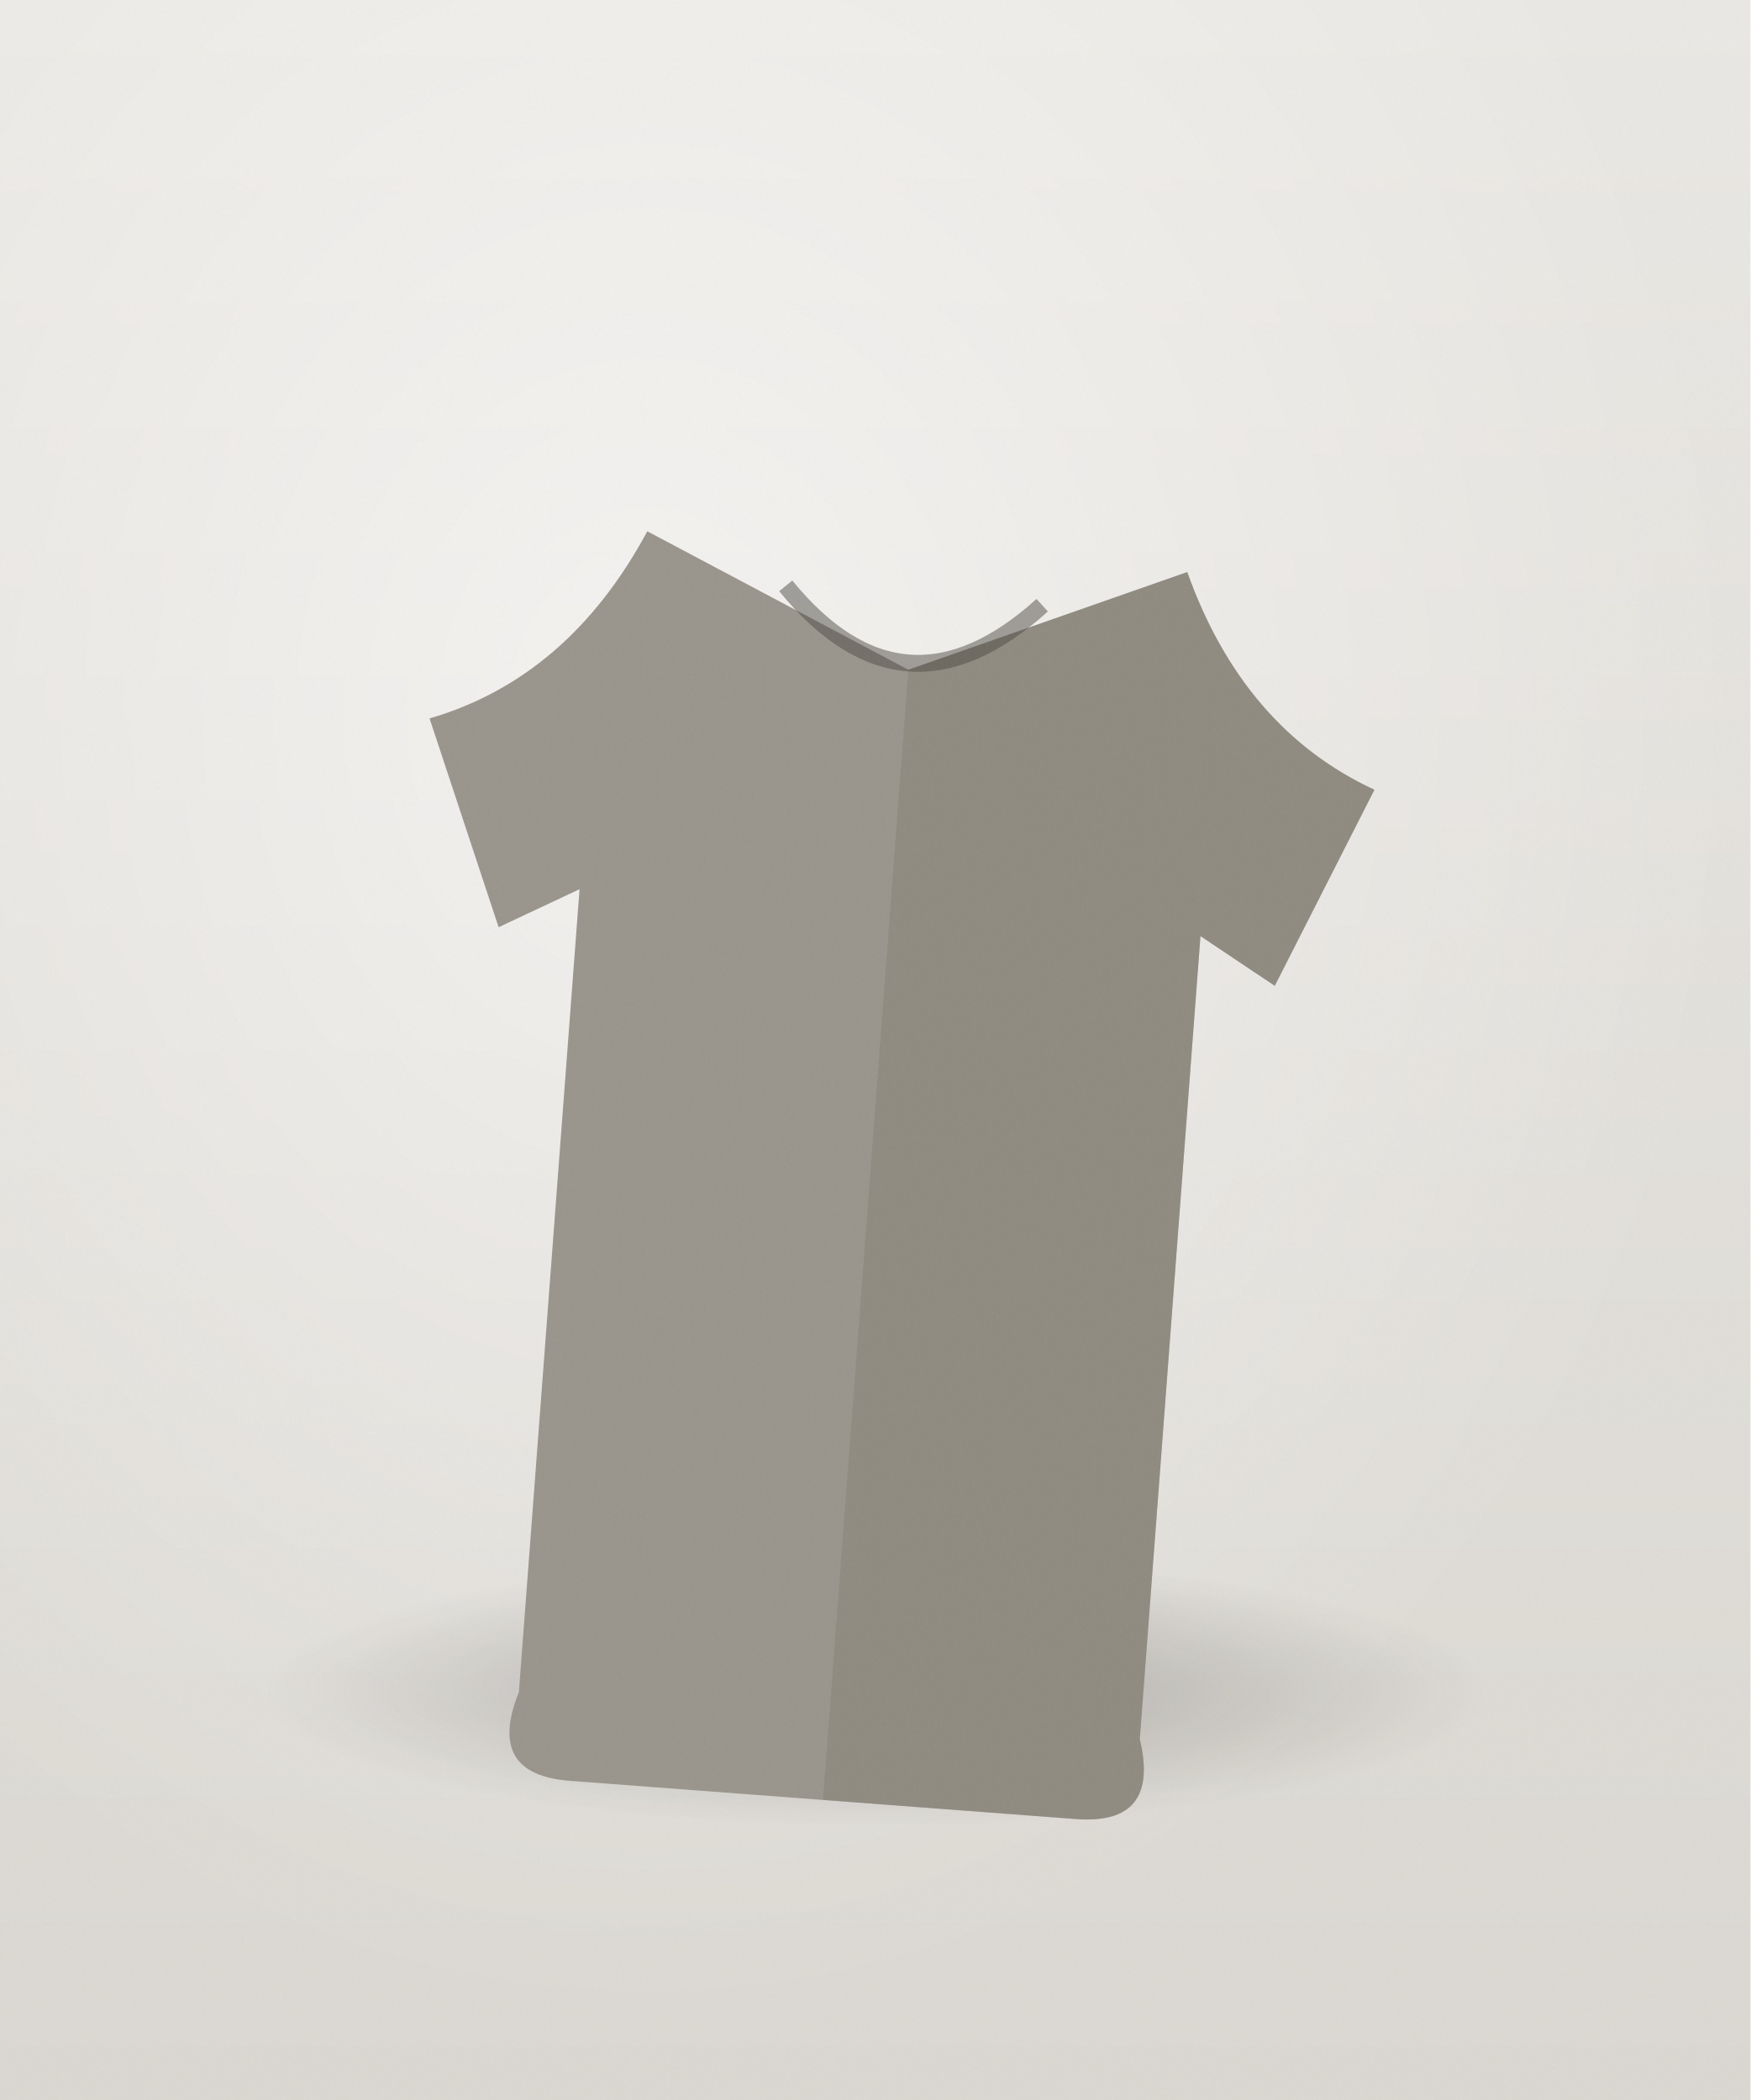
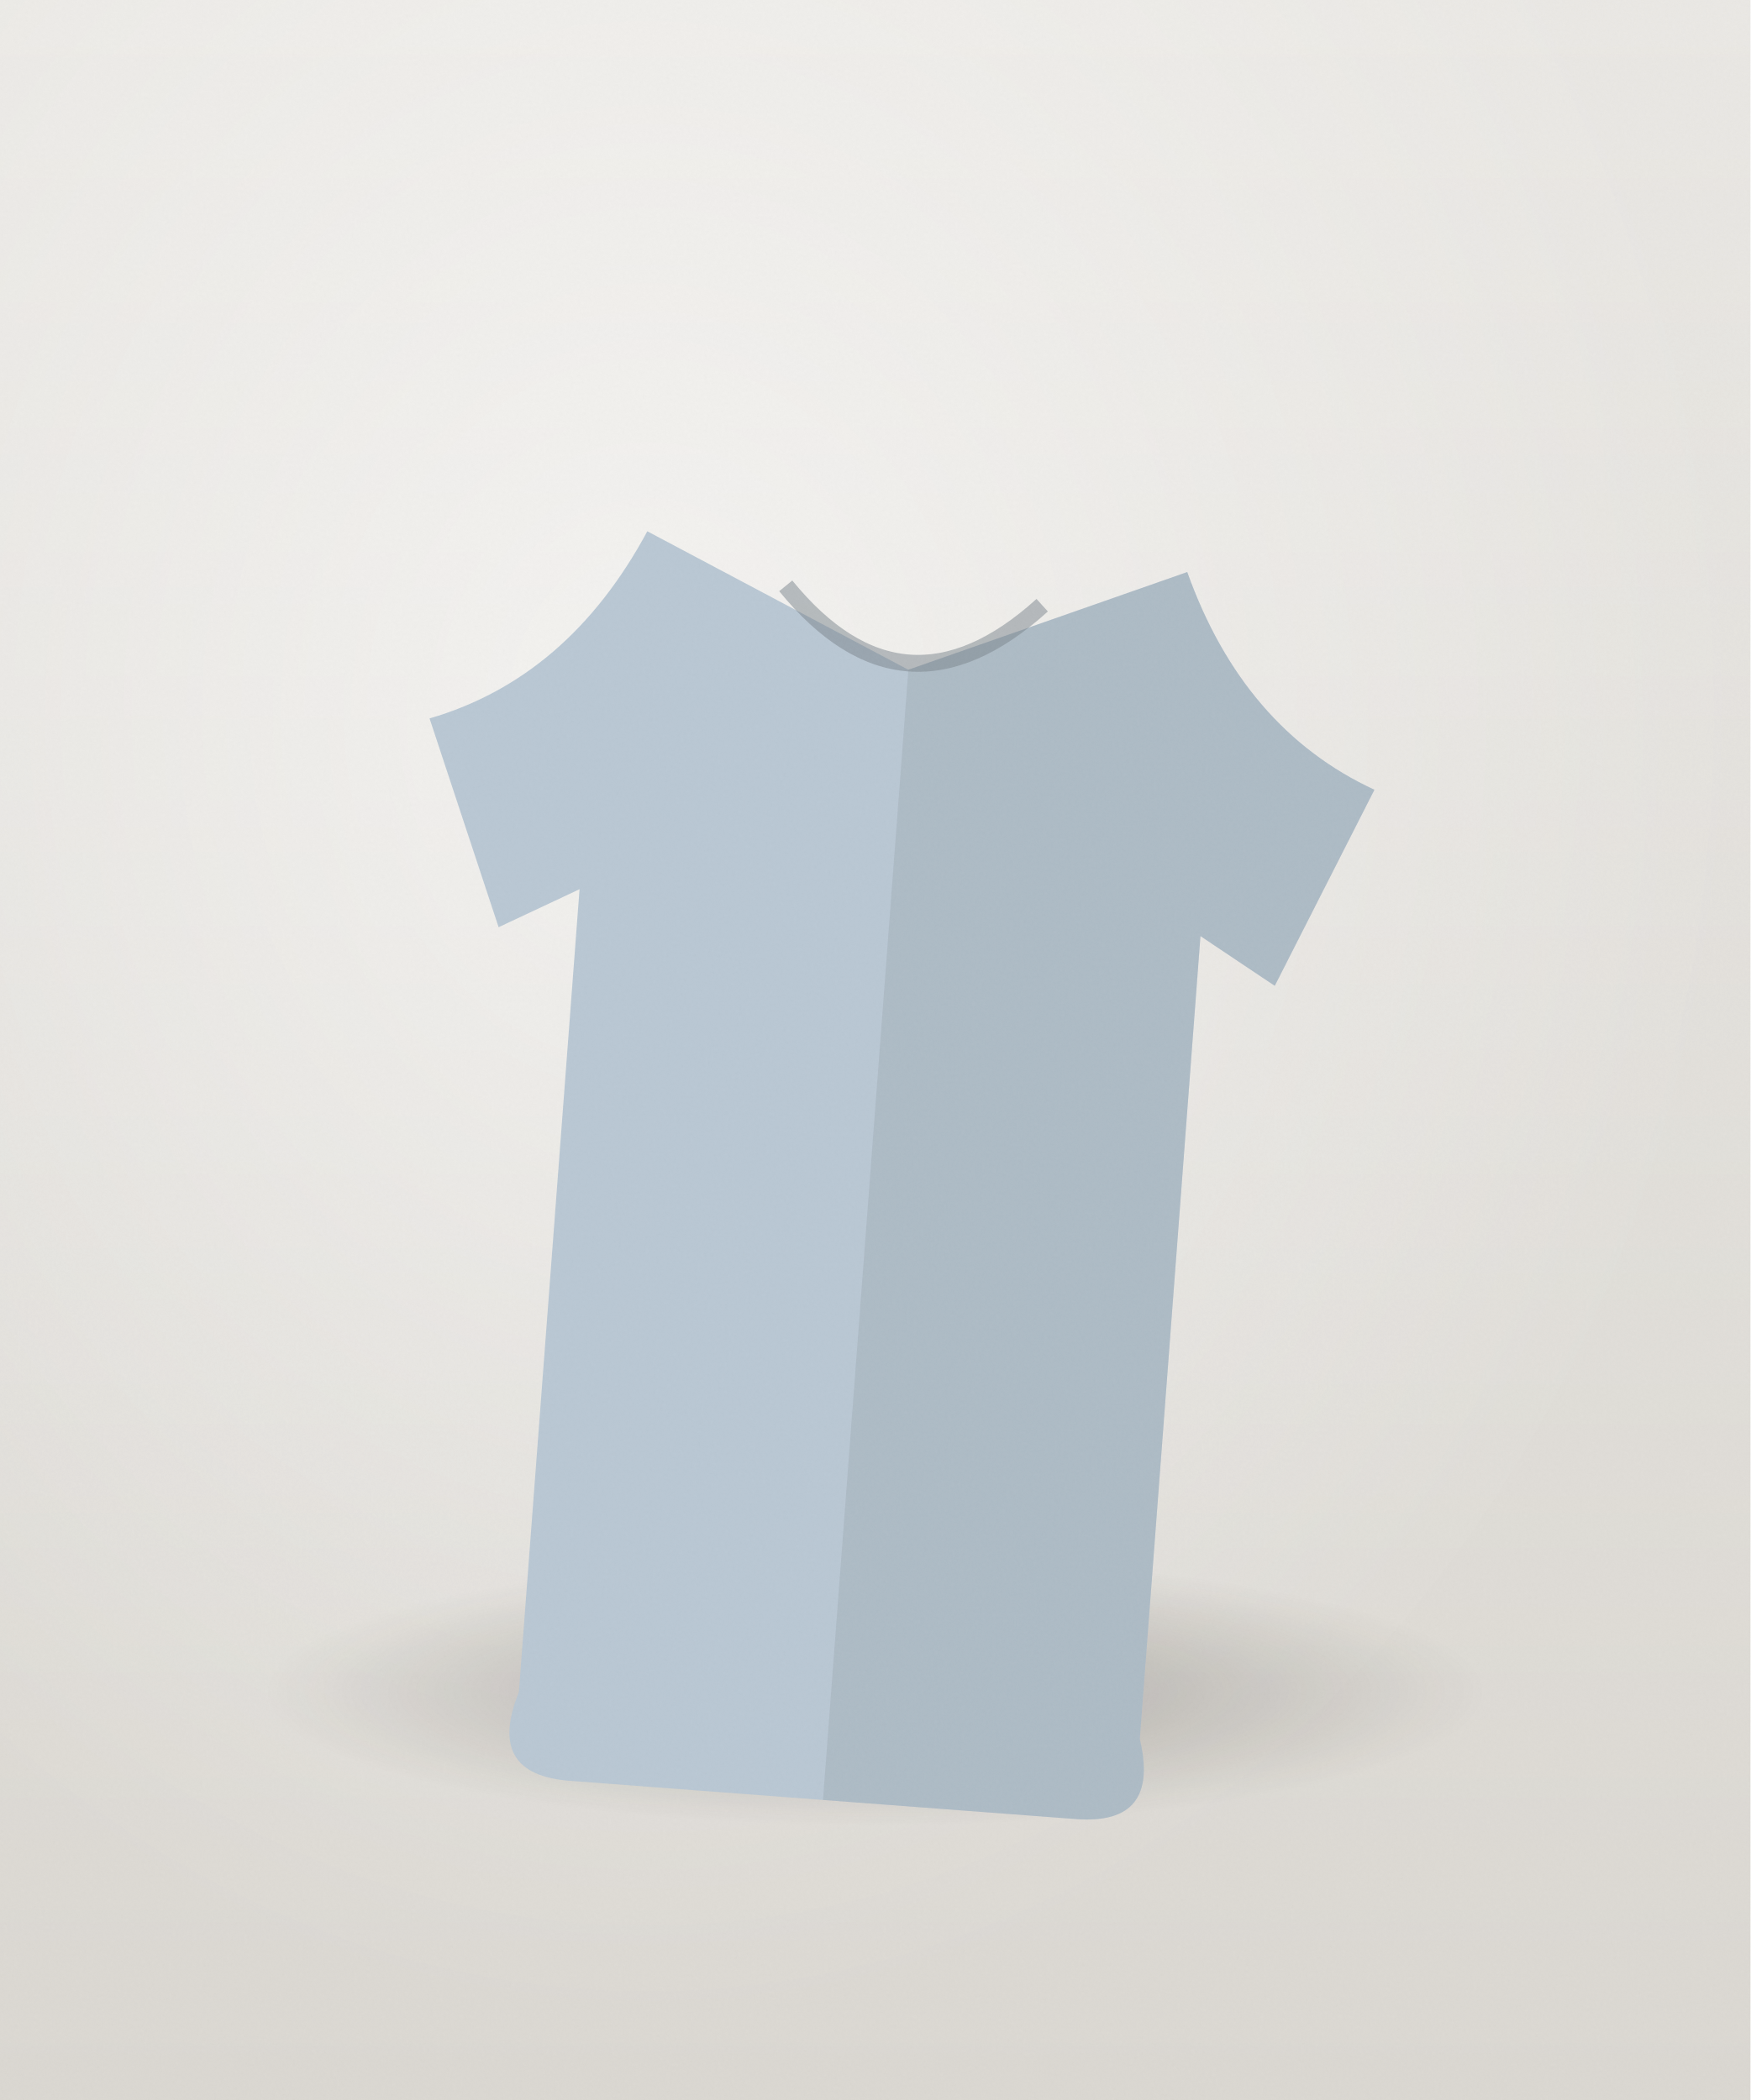
<svg xmlns="http://www.w3.org/2000/svg" viewBox="0 0 600 720" width="600" height="720" role="img">
  <defs>
    <linearGradient id="bg" x1="0" y1="0" x2="0" y2="1">
      <stop offset="0" stop-color="#EAE8E4" />
      <stop offset="1" stop-color="#DAD7D1" />
    </linearGradient>
    <radialGradient id="glow" cx="0.372" cy="0.34" r="0.62">
      <stop offset="0" stop-color="#FFFFFF" stop-opacity="0.55" />
      <stop offset="1" stop-color="#FFFFFF" stop-opacity="0" />
    </radialGradient>
    <radialGradient id="shadow" cx="0.5" cy="0.5" r="0.5">
      <stop offset="0" stop-color="#1A1713" stop-opacity="0.26" />
      <stop offset="1" stop-color="#1A1713" stop-opacity="0" />
    </radialGradient>
    <filter id="grain">
      <feTurbulence type="fractalNoise" baseFrequency="0.85" numOctaves="3" seed="23" />
      <feColorMatrix type="saturate" values="0" />
      <feComponentTransfer>
        <feFuncA type="linear" slope="0.055" />
      </feComponentTransfer>
    </filter>
  </defs>
  <rect width="600" height="720" fill="url(#bg)" />
  <rect width="600" height="720" fill="url(#glow)" />
  <ellipse cx="300" cy="580" rx="210" ry="46" fill="url(#shadow)" />
  <g transform="translate(300 380) rotate(4.32) scale(1.16) translate(-300 -380)">
-     <path d="M300 250 L380 215 Q400 260 440 275 L415 335 L392 322 L392 560 Q400 585 375 585 L225 585 Q200 585 208 560 L208 322 L185 335 L160 275 Q200 260 220 215 L300 250 Z" fill="#9A958C" />
-     <path d="M300 250 L380 215 Q400 260 440 275 L415 335 L392 322 L392 560 Q400 585 375 585 L300 585 Z" fill="#7C776E" opacity="0.35" />
-     <path d="M262 228 Q300 268 338 228" fill="none" stroke="#4E4A44" stroke-width="5" opacity="0.5" />
+     <path d="M300 250 L380 215 Q400 260 440 275 L415 335 L392 322 L392 560 Q400 585 375 585 L225 585 Q200 585 208 560 L208 322 L185 335 L160 275 Q200 260 220 215 L300 250 Z" fill="#B9C7D3" />
+     <path d="M300 250 L380 215 Q400 260 440 275 L415 335 L392 322 L392 560 Q400 585 375 585 L300 585 Z" fill="#98a3ad" opacity="0.35" />
+     <path d="M262 228 Q300 268 338 228" fill="none" stroke="#7a838b" stroke-width="5" opacity="0.5" />
  </g>
  <rect width="600" height="720" filter="url(#grain)" opacity="0.6" />
</svg>
